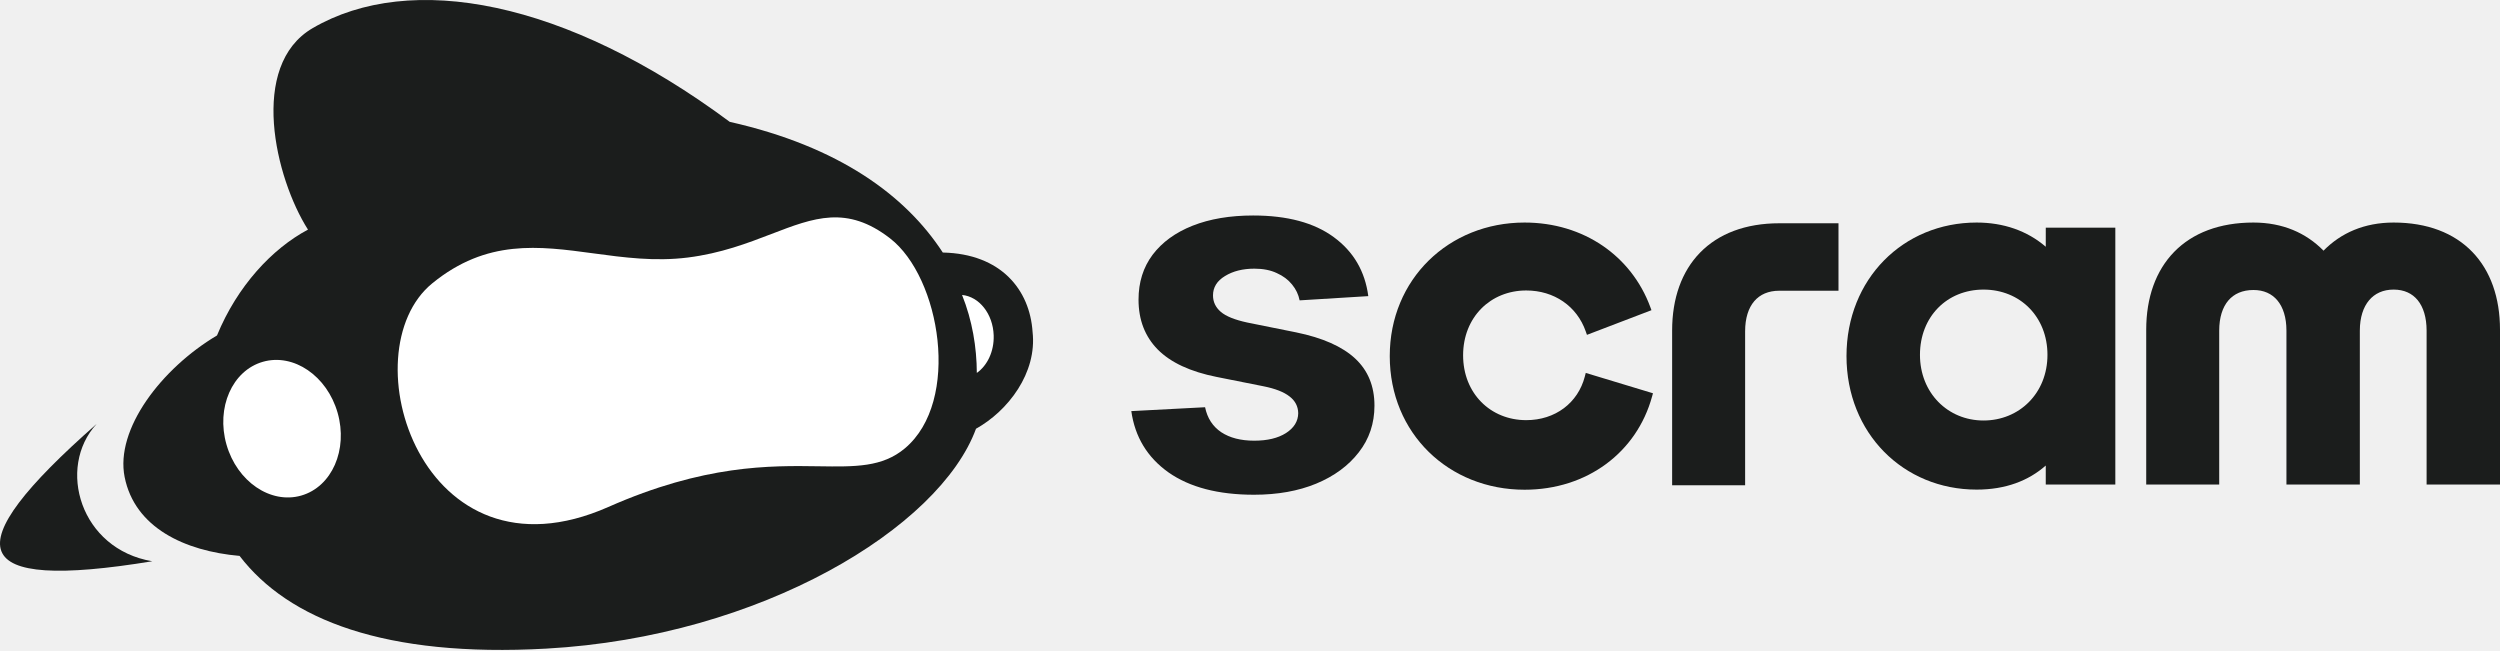
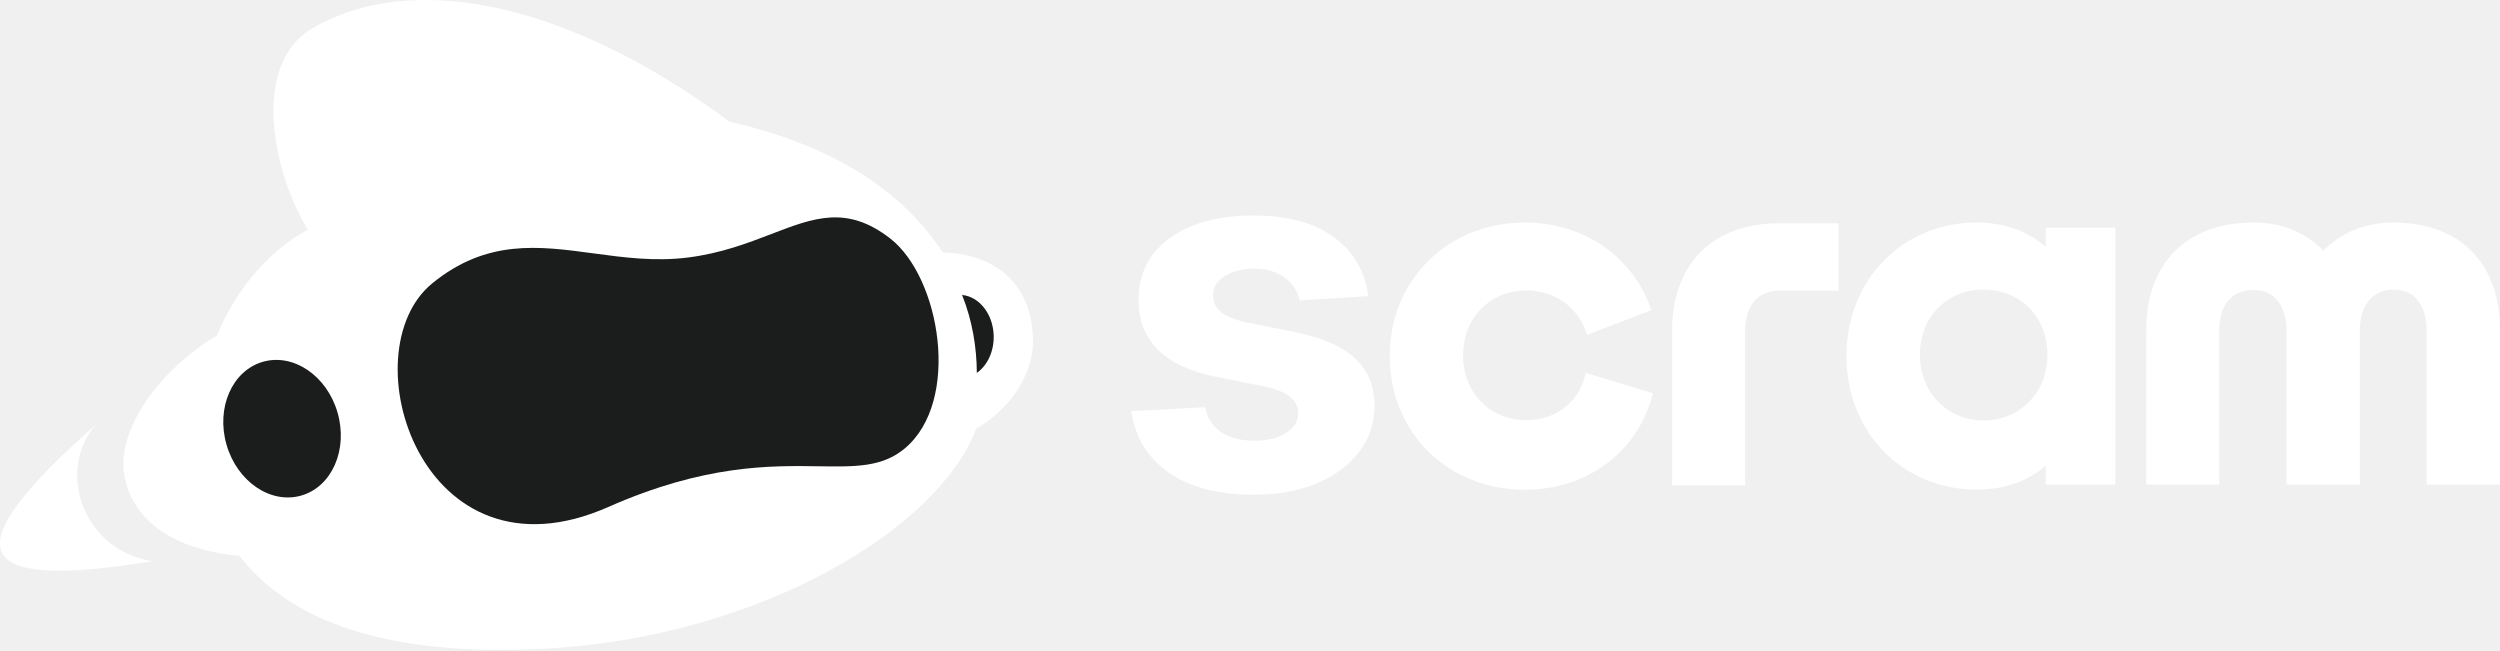
<svg xmlns="http://www.w3.org/2000/svg" width="100%" height="100%" viewBox="0 0 2048 533" version="1.1" xml:space="preserve" style="fill-rule:evenodd;clip-rule:evenodd;stroke-linejoin:round;stroke-miterlimit:2;">
  <g>
    <g>
-       <path d="M772.335,206.874c-30.432,-46.725 -84.864,-86.86 -174.551,-107.062c-134.356,-99.807 -261.491,-123.473 -341.647,-76.775c-52.635,30.664 -30.709,122.839 -3.838,165.065c-29.362,15.577 -57.933,46.277 -74.525,86.691c-45.533,27.07 -83.544,76.789 -75.665,116.05c8.279,41.261 48.88,60.57 94.144,64.55c40.084,52.289 119.133,83.296 251.293,75.954c175.972,-9.776 322.242,-99.076 351.998,-180.126c26.37,-14.693 50.112,-45.81 46.344,-79.283c-2.241,-34.365 -25.674,-64.041 -73.553,-65.064Z" style="fill:#1b1d1c;" />
-       <path d="M814.026,274.738c0.422,13.103 -5.202,24.7 -13.812,30.758c-0.098,-21.029 -3.674,-42.837 -12.089,-63.863c14.006,1.33 25.335,15.461 25.901,33.105Z" style="fill:#fff;" />
-       <path d="M276.571,338.14c8.668,30.263 -4.682,60.634 -29.817,67.834c-25.136,7.2 -52.54,-11.498 -61.211,-41.761c-8.668,-30.263 4.682,-60.632 29.817,-67.832c25.138,-7.202 52.542,11.496 61.211,41.759Z" style="fill:#fff;" />
-       <path d="M486.24,207.567c-44.969,-6.082 -87.454,-11.828 -132.025,24.45c-69.08,56.225 -8.972,250.951 144.137,183.294c78.627,-34.743 132.547,-33.933 172.287,-33.336c30.206,0.453 52.221,0.785 70.667,-14.71c46.137,-38.755 29.076,-140.049 -12.14,-171.98c-35.347,-27.384 -62.3,-17.027 -97.245,-3.597c-19.423,7.464 -41.318,15.877 -68.493,19.285c-26.986,3.383 -52.464,-0.063 -77.188,-3.406Z" style="fill:#fff;" />
-       <path d="M124.75,459.78c-151.852,24.941 -162.638,-9.566 -45.634,-112.447c-32.857,35.835 -13.386,102.561 45.634,112.447Z" style="fill:#1b1d1c;fill-rule:nonzero;" />
+       <path d="M772.335,206.874c-30.432,-46.725 -84.864,-86.86 -174.551,-107.062c-134.356,-99.807 -261.491,-123.473 -341.647,-76.775c-52.635,30.664 -30.709,122.839 -3.838,165.065c-29.362,15.577 -57.933,46.277 -74.525,86.691c-45.533,27.07 -83.544,76.789 -75.665,116.05c8.279,41.261 48.88,60.57 94.144,64.55c40.084,52.289 119.133,83.296 251.293,75.954c175.972,-9.776 322.242,-99.076 351.998,-180.126c26.37,-14.693 50.112,-45.81 46.344,-79.283c-2.241,-34.365 -25.674,-64.041 -73.553,-65.064Z" style="fill:#ffffff;" />
+       <path d="M814.026,274.738c0.422,13.103 -5.202,24.7 -13.812,30.758c-0.098,-21.029 -3.674,-42.837 -12.089,-63.863c14.006,1.33 25.335,15.461 25.901,33.105Z" style="fill:#1b1d1c;" />
+       <path d="M276.571,338.14c8.668,30.263 -4.682,60.634 -29.817,67.834c-25.136,7.2 -52.54,-11.498 -61.211,-41.761c-8.668,-30.263 4.682,-60.632 29.817,-67.832c25.138,-7.202 52.542,11.496 61.211,41.759Z" style="fill:#1b1d1c;" />
+       <path d="M486.24,207.567c-44.969,-6.082 -87.454,-11.828 -132.025,24.45c-69.08,56.225 -8.972,250.951 144.137,183.294c78.627,-34.743 132.547,-33.933 172.287,-33.336c30.206,0.453 52.221,0.785 70.667,-14.71c46.137,-38.755 29.076,-140.049 -12.14,-171.98c-35.347,-27.384 -62.3,-17.027 -97.245,-3.597c-19.423,7.464 -41.318,15.877 -68.493,19.285c-26.986,3.383 -52.464,-0.063 -77.188,-3.406Z" style="fill:#1b1d1c;" />
+       <path d="M124.75,459.78c-151.852,24.941 -162.638,-9.566 -45.634,-112.447c-32.857,35.835 -13.386,102.561 45.634,112.447Z" style="fill:#ffffff;fill-rule:nonzero;" />
    </g>
    <g>
-       <path d="M1120.91,242.591l-56.253,3.463c-0.961,-4.808 -3.029,-9.135 -6.202,-12.982c-3.172,-3.942 -7.356,-7.068 -12.547,-9.375c-5.097,-2.404 -11.203,-3.606 -18.318,-3.606c-9.521,-0 -17.55,2.02 -24.089,6.057c-6.539,3.944 -9.807,9.233 -9.807,15.867c-0,5.289 2.116,9.76 6.346,13.414c4.232,3.654 11.491,6.587 21.78,8.799l40.098,8.076c21.54,4.425 37.597,11.54 48.175,21.348c10.578,9.808 15.865,22.692 15.865,38.654c-0,14.522 -4.279,27.262 -12.836,38.224c-8.462,10.961 -20.097,19.52 -34.906,25.674c-14.711,6.057 -31.684,9.086 -50.916,9.086c-29.327,0 -52.694,-6.104 -70.099,-18.317c-17.307,-12.309 -27.453,-29.04 -30.433,-50.195l60.434,-3.173c1.828,8.942 6.251,15.771 13.27,20.482c7.02,4.615 16.011,6.924 26.972,6.924c10.771,-0 19.425,-2.068 25.964,-6.202c6.634,-4.232 10,-9.665 10.097,-16.299c-0.097,-5.577 -2.453,-10.146 -7.068,-13.704c-4.616,-3.654 -11.732,-6.441 -21.347,-8.365l-38.367,-7.644c-21.637,-4.327 -37.743,-11.827 -48.321,-22.501c-10.48,-10.673 -15.72,-24.28 -15.72,-40.82c-0,-14.231 3.846,-26.491 11.539,-36.779c7.788,-10.29 18.703,-18.222 32.742,-23.799c14.134,-5.577 30.673,-8.367 49.617,-8.367c27.982,0 50.002,5.914 66.06,17.742c16.155,11.827 25.578,27.933 28.27,48.318Z" style="fill:#1b1d1c;fill-rule:nonzero;" />
-       <path d="M1352.88,254.106l-52.851,20.203l-0.991,-2.834c-7.242,-20.675 -25.926,-33.52 -48.744,-33.52c-29.336,0 -51.716,21.968 -51.716,53.115c0,31.148 22.38,53.116 51.716,53.116c23.799,-0 42.412,-14.14 47.996,-35.746l0.762,-2.946l55.057,16.669l-0.755,2.742c-12.531,45.548 -53.073,76.278 -104.41,76.278c-62.079,0 -110.453,-46.135 -110.453,-109.39l0,-0.095c0,-62.91 48.319,-109.39 110.453,-109.39c48.516,0 87.529,27.502 102.933,69.089l1.003,2.709Z" style="fill:#1b1d1c;" />
-       <path d="M1675.88,202.136l0.02,-15.615l56.977,-0.014l0,210.429l-56.997,0l-0,-15.559c-14.034,12.348 -32.714,19.709 -56.59,19.709c-60.103,0 -106.639,-46.235 -106.639,-109.388c0,-63.153 46.486,-109.39 106.639,-109.39c21.873,0 41.325,6.674 56.59,19.828Zm1.4,88.548c0,-31.148 -22.379,-53.453 -52.392,-53.453c-29.989,0 -52.054,22.282 -52.054,53.453c-0,31.17 22.787,53.792 52.054,53.792c29.302,-0 52.392,-22.32 52.392,-53.792Z" style="fill:#1b1d1c;" />
-       <path d="M2048,396.936l-60.127,0l-0,-126.088c-0,-10.876 -2.691,-19.283 -7.273,-24.914c-4.53,-5.554 -11.144,-8.703 -19.736,-8.703c-8.609,0 -15.413,3.158 -20.1,8.74c-4.756,5.639 -7.585,14.041 -7.585,24.877l-0,126.088l-60.127,0l-0,-126.088c-0,-10.856 -2.76,-19.172 -7.377,-24.721c-4.565,-5.483 -11.179,-8.559 -19.632,-8.559c-9.026,-0 -15.917,3.11 -20.586,8.587c-4.721,5.539 -7.481,13.836 -7.481,24.693l-0,126.088l-59.798,0l0,-126.812c0,-26.323 7.829,-48.346 22.913,-63.8c15.101,-15.464 37.145,-24.016 64.9,-24.016c23.954,0 43.134,8.467 57.437,23.042c14.268,-14.533 33.483,-23.042 57.436,-23.042c27.564,0 49.452,8.556 64.415,24.025c14.962,15.455 22.721,37.475 22.721,63.791l0,126.812Z" style="fill:#1b1d1c;" />
-       <path d="M1369.81,397.531l-0,-126.812c-0,-26.323 7.83,-48.347 22.917,-63.8c15.1,-15.464 37.142,-24.016 64.899,-24.016l48.463,-0l-0,55.26l-48.463,-0c-9.026,-0 -15.898,3.11 -20.56,8.579c-4.714,5.532 -7.459,13.819 -7.459,24.652l0,126.137l-59.797,-0Z" style="fill:#1b1d1c;" />
+       <path d="M1120.91,242.591l-56.253,3.463c-0.961,-4.808 -3.029,-9.135 -6.202,-12.982c-3.172,-3.942 -7.356,-7.068 -12.547,-9.375c-5.097,-2.404 -11.203,-3.606 -18.318,-3.606c-9.521,-0 -17.55,2.02 -24.089,6.057c-6.539,3.944 -9.807,9.233 -9.807,15.867c-0,5.289 2.116,9.76 6.346,13.414c4.232,3.654 11.491,6.587 21.78,8.799l40.098,8.076c21.54,4.425 37.597,11.54 48.175,21.348c10.578,9.808 15.865,22.692 15.865,38.654c-0,14.522 -4.279,27.262 -12.836,38.224c-8.462,10.961 -20.097,19.52 -34.906,25.674c-14.711,6.057 -31.684,9.086 -50.916,9.086c-29.327,0 -52.694,-6.104 -70.099,-18.317c-17.307,-12.309 -27.453,-29.04 -30.433,-50.195l60.434,-3.173c1.828,8.942 6.251,15.771 13.27,20.482c7.02,4.615 16.011,6.924 26.972,6.924c10.771,-0 19.425,-2.068 25.964,-6.202c6.634,-4.232 10,-9.665 10.097,-16.299c-0.097,-5.577 -2.453,-10.146 -7.068,-13.704c-4.616,-3.654 -11.732,-6.441 -21.347,-8.365l-38.367,-7.644c-21.637,-4.327 -37.743,-11.827 -48.321,-22.501c-10.48,-10.673 -15.72,-24.28 -15.72,-40.82c-0,-14.231 3.846,-26.491 11.539,-36.779c7.788,-10.29 18.703,-18.222 32.742,-23.799c14.134,-5.577 30.673,-8.367 49.617,-8.367c27.982,0 50.002,5.914 66.06,17.742c16.155,11.827 25.578,27.933 28.27,48.318Z" style="fill:#ffffff;fill-rule:nonzero;" />
+       <path d="M1352.88,254.106l-52.851,20.203l-0.991,-2.834c-7.242,-20.675 -25.926,-33.52 -48.744,-33.52c-29.336,0 -51.716,21.968 -51.716,53.115c0,31.148 22.38,53.116 51.716,53.116c23.799,-0 42.412,-14.14 47.996,-35.746l0.762,-2.946l55.057,16.669l-0.755,2.742c-12.531,45.548 -53.073,76.278 -104.41,76.278c-62.079,0 -110.453,-46.135 -110.453,-109.39l0,-0.095c0,-62.91 48.319,-109.39 110.453,-109.39c48.516,0 87.529,27.502 102.933,69.089l1.003,2.709Z" style="fill:#ffffff;" />
+       <path d="M1675.88,202.136l0.02,-15.615l56.977,-0.014l0,210.429l-56.997,0l-0,-15.559c-14.034,12.348 -32.714,19.709 -56.59,19.709c-60.103,0 -106.639,-46.235 -106.639,-109.388c0,-63.153 46.486,-109.39 106.639,-109.39c21.873,0 41.325,6.674 56.59,19.828Zm1.4,88.548c0,-31.148 -22.379,-53.453 -52.392,-53.453c-29.989,0 -52.054,22.282 -52.054,53.453c-0,31.17 22.787,53.792 52.054,53.792c29.302,-0 52.392,-22.32 52.392,-53.792Z" style="fill:#ffffff;" />
+       <path d="M2048,396.936l-60.127,0l-0,-126.088c-0,-10.876 -2.691,-19.283 -7.273,-24.914c-4.53,-5.554 -11.144,-8.703 -19.736,-8.703c-8.609,0 -15.413,3.158 -20.1,8.74c-4.756,5.639 -7.585,14.041 -7.585,24.877l-0,126.088l-60.127,0l-0,-126.088c-0,-10.856 -2.76,-19.172 -7.377,-24.721c-4.565,-5.483 -11.179,-8.559 -19.632,-8.559c-9.026,-0 -15.917,3.11 -20.586,8.587c-4.721,5.539 -7.481,13.836 -7.481,24.693l-0,126.088l-59.798,0l0,-126.812c0,-26.323 7.829,-48.346 22.913,-63.8c15.101,-15.464 37.145,-24.016 64.9,-24.016c23.954,0 43.134,8.467 57.437,23.042c14.268,-14.533 33.483,-23.042 57.436,-23.042c27.564,0 49.452,8.556 64.415,24.025c14.962,15.455 22.721,37.475 22.721,63.791l0,126.812Z" style="fill:#ffffff;" />
+       <path d="M1369.81,397.531l-0,-126.812c-0,-26.323 7.83,-48.347 22.917,-63.8c15.1,-15.464 37.142,-24.016 64.899,-24.016l48.463,-0l-0,55.26l-48.463,-0c-9.026,-0 -15.898,3.11 -20.56,8.579c-4.714,5.532 -7.459,13.819 -7.459,24.652l0,126.137l-59.797,-0Z" style="fill:#ffffff;" />
    </g>
  </g>
</svg>
